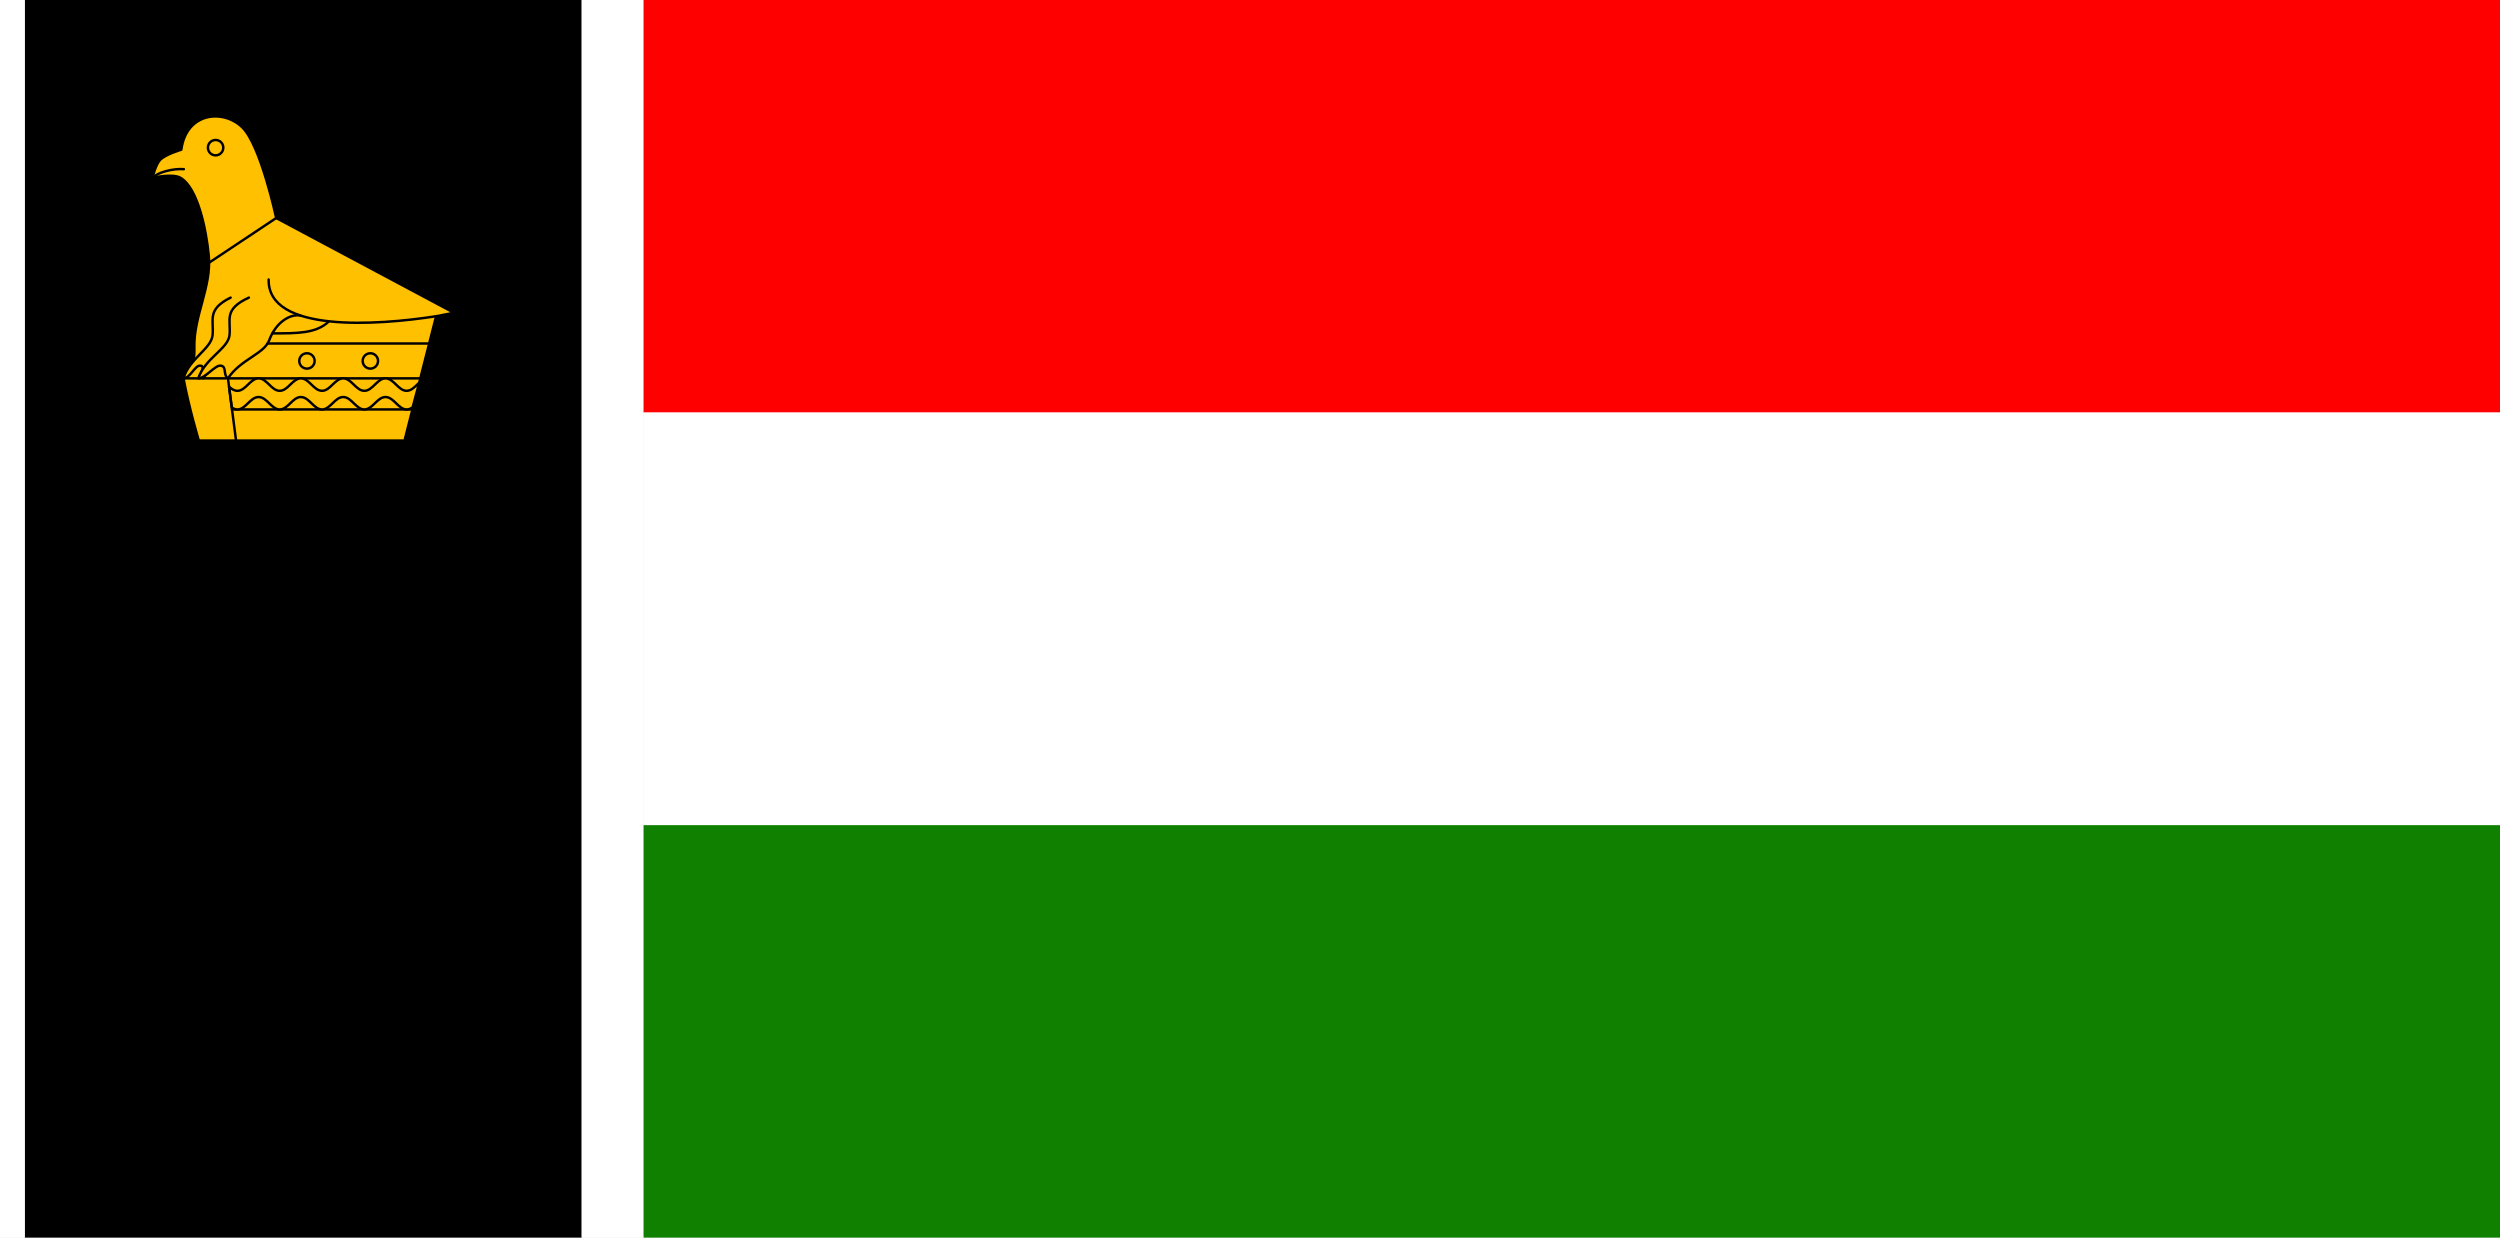
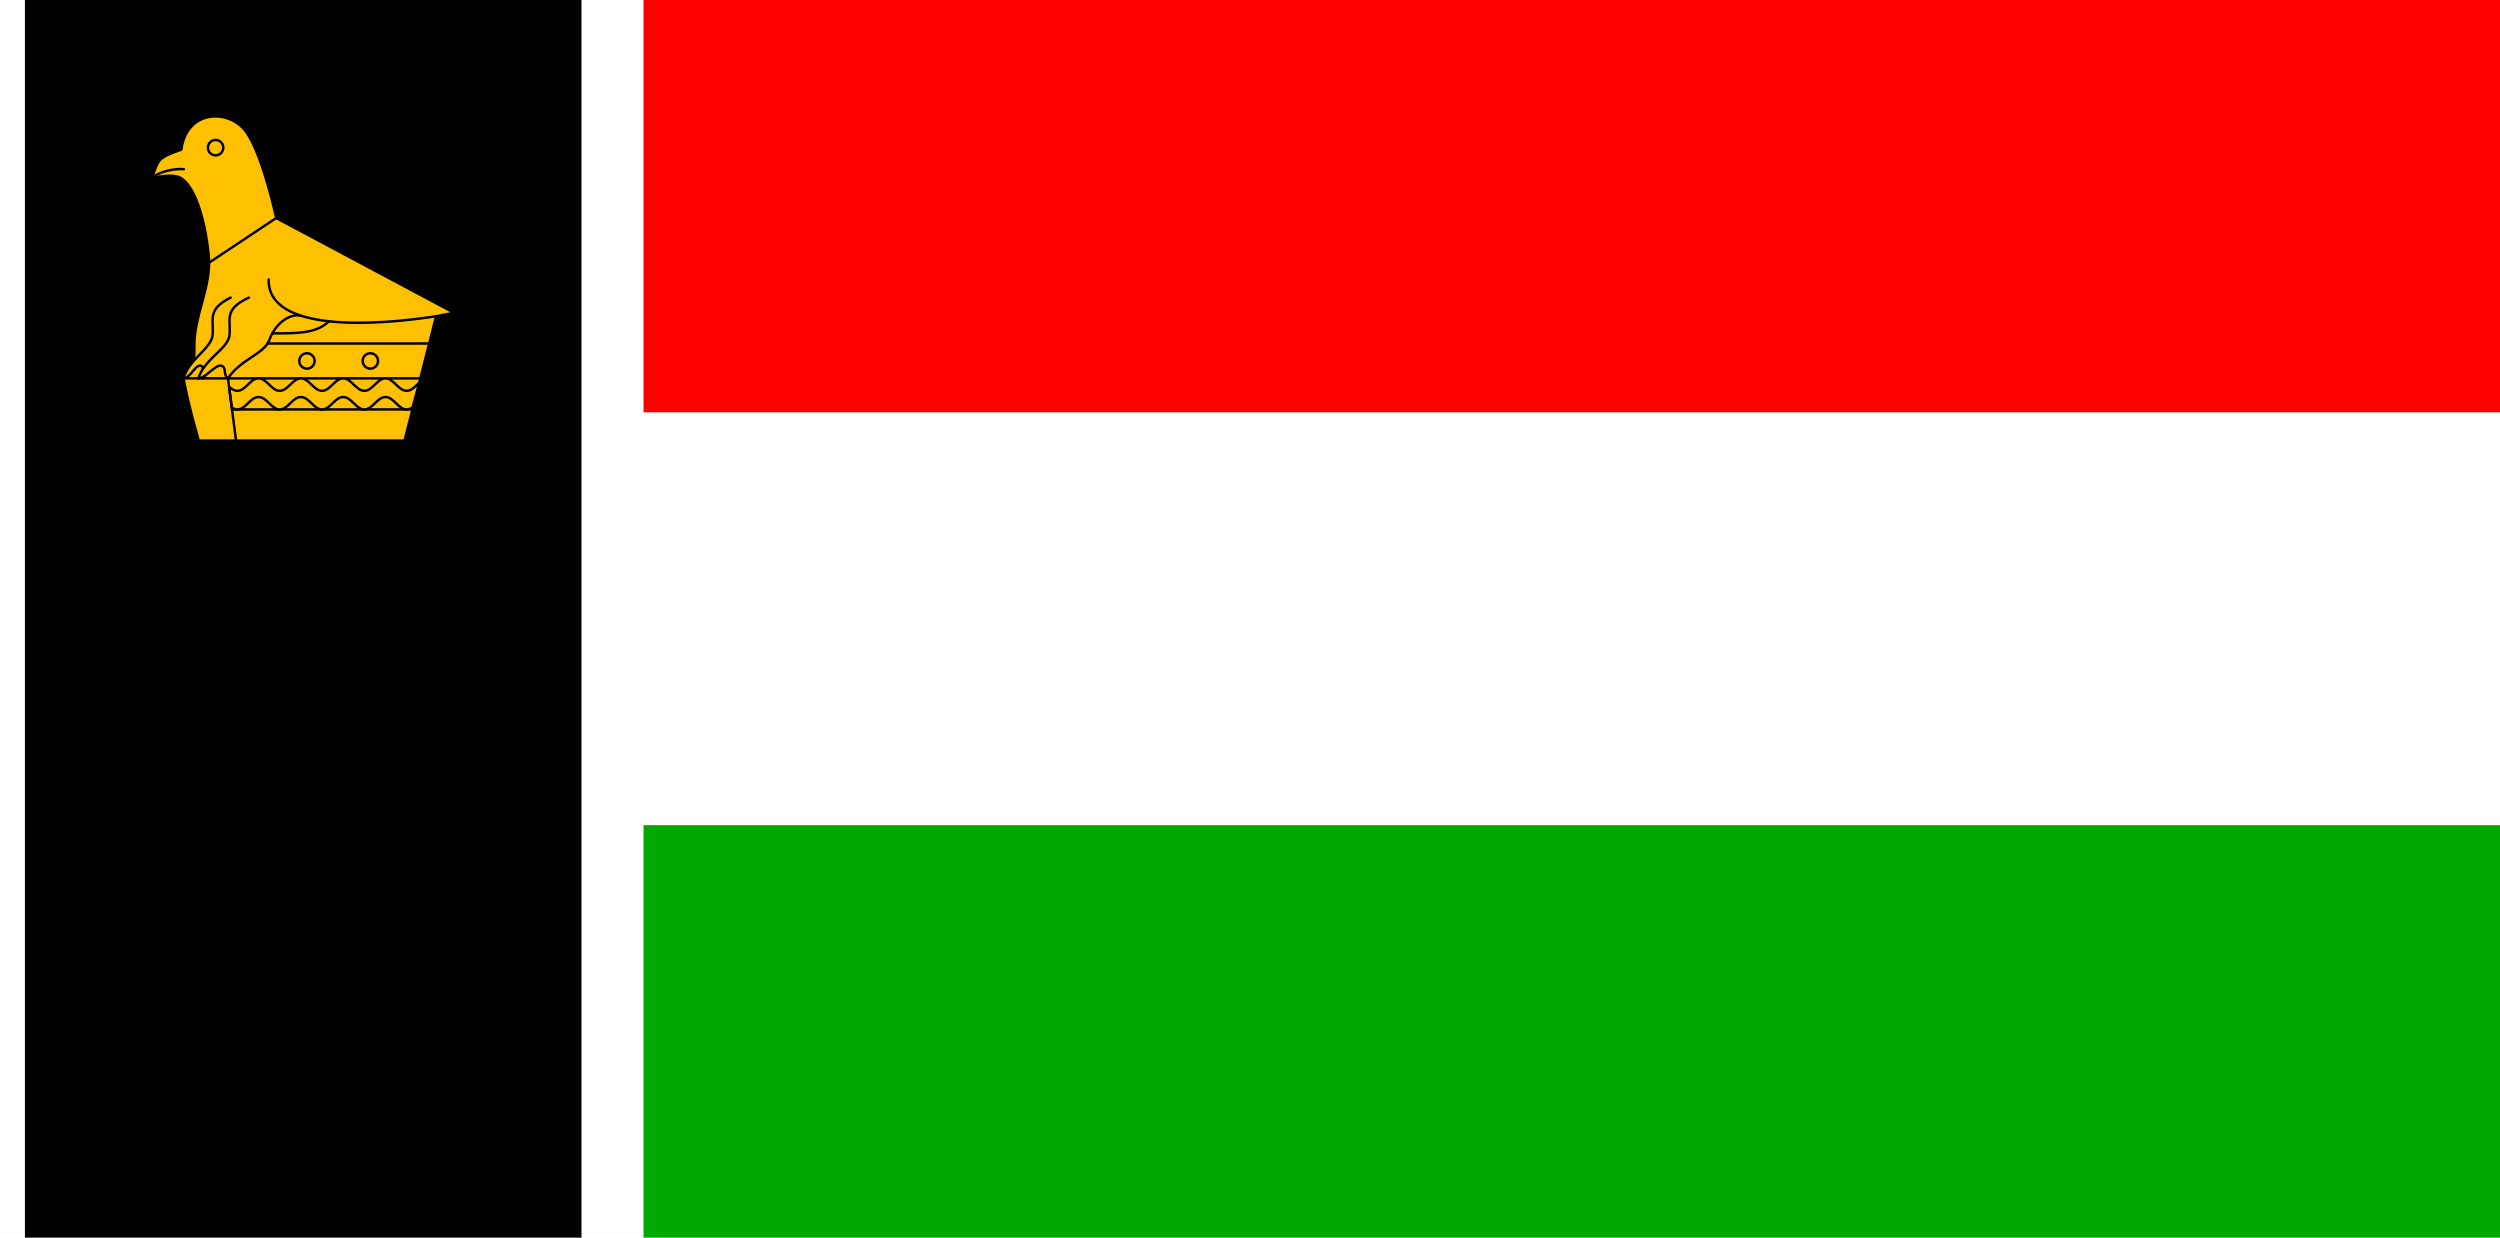
<svg xmlns="http://www.w3.org/2000/svg" width="3636" height="1800" viewBox="0 0 962.025 476.25" version="1.1" id="svg8">
  <defs id="defs2" />
  <g id="layer1" transform="translate(-6.72798,-418.3304)">
    <path style="fill:#000000;fill-opacity:1;stroke:none;stroke-width:0.354px;stroke-linecap:butt;stroke-linejoin:miter;stroke-opacity:1" d="m 230.565,894.58 -214.312,2e-5 v -476.25 h 214.312 z" id="path4" />
    <path style="fill:#ffffff;fill-opacity:1;stroke:none;stroke-width:0.118px;stroke-linecap:butt;stroke-linejoin:miter;stroke-opacity:1" d="m 254.378,418.33 -23.812,-2e-5 v 476.25 h 23.812 z" id="path841" />
    <path style="fill:#ffffff;fill-opacity:1;stroke:none;stroke-width:0.512px;stroke-linecap:butt;stroke-linejoin:miter;stroke-opacity:1" d="M 16.253,418.33 H 6.728 v 476.25 H 16.253 Z" id="path1079" />
-     <path id="path884" d="M 254.378,894.58 H 968.753 V 735.83 H 254.378 Z" style="fill:#108000;fill-opacity:1;stroke:none;stroke-width:0.809px;stroke-linecap:butt;stroke-linejoin:miter;stroke-opacity:1" />
+     <path id="path884" d="M 254.378,894.58 H 968.753 V 735.83 H 254.378 Z" style="fill:#00a800;fill-opacity:1;stroke:none;stroke-width:0.809px;stroke-linecap:butt;stroke-linejoin:miter;stroke-opacity:1" />
    <path style="fill:#ff0000;fill-opacity:1;stroke:none;stroke-width:0.809px;stroke-linecap:butt;stroke-linejoin:miter;stroke-opacity:1" d="M 254.378,577.08 H 968.753 V 418.33 H 254.378 Z" id="path817" />
    <g id="g866" style="fill:#ffc000;fill-opacity:1;stroke:#000000;stroke-width:1.239;stroke-linecap:round;stroke-linejoin:round;stroke-miterlimit:4;stroke-dasharray:none;stroke-opacity:1" transform="matrix(0.7684644,0,0,0.7684644,218.7583,41.79992)">
      <path id="path826" d="m -154.616,553.72 c -9.655,-9.295 -28.017,-7.44 -30.509,11.222 0,0 -7.941,2.298 -10.662,5.159 -2.23,2.346 -3.783,8.942 -3.783,8.942 0.713,-0.166 10.204,-2.311 14.101,0 8.429,4.998 12.788,25.25 14.101,39.017 1.466,15.367 -7.581,30.31 -7.223,45.743 0.102,4.391 -0.019,12.49 -5.45,15.626 2.82,14.97 7.674,31.149 7.674,31.149 h 103.018 l 15.821,-62.251 8.942,-1.72 -89.014,-47.462 c 0,0 -7.817,-36.566 -17.017,-45.424 z" style="fill:#ffc000;fill-opacity:1;stroke:#000000;stroke-width:1.239;stroke-linecap:round;stroke-linejoin:round;stroke-miterlimit:4;stroke-dasharray:none;stroke-opacity:1" />
      <path id="path830" d="M -65.437,679.452 H -184.007" style="fill:#ffc000;fill-opacity:1;stroke:#000000;stroke-width:1.239;stroke-linecap:round;stroke-linejoin:round;stroke-miterlimit:4;stroke-dasharray:none;stroke-opacity:1" />
      <path style="fill:#ffc000;fill-opacity:1;stroke:#000000;stroke-width:1.239;stroke-linecap:round;stroke-linejoin:round;stroke-miterlimit:4;stroke-dasharray:none;stroke-opacity:1" d="m -69.392,695.015 -90.343,10e-6" id="path832" />
      <path id="path834" d="m -146.431,679.452 c -4.152,0 -6.44,6.225 -10.592,6.225 -1.605,0 -2.93,-0.932 -4.193,-2.073 l 1.353,10.426 c 0.868,0.59 1.795,0.985 2.84,0.985 4.152,0 6.44,-6.225 10.592,-6.225 4.152,0 6.44,6.225 10.592,6.225 4.152,0 6.44,-6.225 10.593,-6.225 4.152,0 6.44,6.225 10.592,6.225 4.152,0 6.44,-6.225 10.592,-6.225 4.152,0 6.44,6.225 10.593,6.225 4.152,0 6.44,-6.225 10.592,-6.225 4.152,0 6.44,6.225 10.592,6.225 1.113,0 2.091,-0.449 3.008,-1.104 l 3.29,-12.294 c -1.966,1.798 -3.794,4.06 -6.298,4.06 -4.152,0 -6.44,-6.225 -10.592,-6.225 -4.152,0 -6.44,6.225 -10.592,6.225 -4.152,0 -6.44,-6.225 -10.593,-6.225 -4.152,0 -6.44,6.225 -10.592,6.225 -4.152,0 -6.44,-6.225 -10.592,-6.225 -4.152,0 -6.44,6.225 -10.593,6.225 -4.152,0 -6.44,-6.225 -10.592,-6.225 z" style="fill:#ffc000;fill-opacity:1;stroke:#000000;stroke-width:1.239;stroke-linecap:round;stroke-linejoin:round;stroke-miterlimit:4;stroke-dasharray:none;stroke-opacity:1" />
      <path style="fill:#ffc000;fill-opacity:1;stroke:#000000;stroke-width:1.239;stroke-linecap:round;stroke-linejoin:round;stroke-miterlimit:4;stroke-dasharray:none;stroke-opacity:1" d="m -161.755,679.452 4.039,31.126" id="path855" />
      <path id="path858" d="m -171.207,621.513 33.608,-22.369" style="fill:#ffc000;fill-opacity:1;stroke:#000000;stroke-width:1.239;stroke-linecap:round;stroke-linejoin:round;stroke-miterlimit:4;stroke-dasharray:none;stroke-opacity:1" />
      <path id="path1" style="fill:none;stroke-width:1.239;stroke-linecap:round;stroke-linejoin:round;stroke-dasharray:none" d="m -164.1,563.918 a 3.851,3.851 0 0 1 -3.851,3.851 3.851,3.851 0 0 1 -3.851,-3.851 3.851,3.851 0 0 1 3.851,-3.851 3.851,3.851 0 0 1 3.851,3.851 z" />
      <path id="path2" d="m -199.57,579.043 c 2.503,-2.807 10.607,-4.822 15.715,-4.35" style="fill:none;fill-opacity:1;stroke:#000000;stroke-width:1.239;stroke-linecap:round;stroke-linejoin:round;stroke-miterlimit:4;stroke-dasharray:none;stroke-opacity:1" />
      <path id="path10" d="m -140.25,647.99 c -4.44,-0.915 -11.292,2.786 -14.647,12.431 -2.37,6.812 -13.439,9.53 -19.239,19.031 -2.492,-1.887 1.595,-6.065 -1.496,-6.383 -2.636,-0.271 -5.182,6.422 -8.433,6.383 3.109,-10.164 13.991,-14.749 14.615,-21.761 0.678,-7.618 -2.984,-12.766 9.024,-18.689" style="fill:#ffc000;fill-opacity:1;stroke:#000000;stroke-width:1.239;stroke-linecap:round;stroke-linejoin:round;stroke-miterlimit:4;stroke-dasharray:none;stroke-opacity:1" />
      <path id="path5" d="m -125.436,647.99 c -4.759,-0.915 -12.102,2.786 -15.699,12.431 -2.54,6.812 -14.404,9.53 -20.62,19.031 -2.671,-1.887 -0.408,-6.065 -3.72,-6.383 -2.825,-0.271 -7.671,6.422 -11.155,6.383 3.332,-10.164 14.996,-14.749 15.664,-21.761 0.727,-7.618 -3.199,-12.766 9.672,-18.689" style="fill:#ffc000;fill-opacity:1;stroke:#000000;stroke-width:1.239;stroke-linecap:round;stroke-linejoin:round;stroke-miterlimit:4;stroke-dasharray:none;stroke-opacity:1" />
      <path id="path3" d="m -141.39,629.937 c -0.532,26.8 54.311,23.02 83.863,18.389" style="fill:none;fill-opacity:1;stroke:#000000;stroke-width:1.239;stroke-linecap:round;stroke-linejoin:round;stroke-miterlimit:4;stroke-dasharray:none;stroke-opacity:1" />
      <path id="path6" d="M -60.999,661.989 H -141.92" style="fill:#ffc000;fill-opacity:1;stroke:#000000;stroke-width:1.239;stroke-linecap:round;stroke-linejoin:round;stroke-miterlimit:4;stroke-dasharray:none;stroke-opacity:1" />
      <path id="path1-9" style="fill:none;fill-opacity:1;stroke:#000000;stroke-width:1.239;stroke-linecap:round;stroke-linejoin:round;stroke-miterlimit:4;stroke-dasharray:none;stroke-opacity:1" d="m -118.359,670.721 a 3.851,3.851 0 0 1 -3.851,3.851 3.851,3.851 0 0 1 -3.851,-3.851 3.851,3.851 0 0 1 3.851,-3.851 3.851,3.851 0 0 1 3.851,3.851 z" />
      <path id="path7" d="m -111.217,650.866 c -6.207,6.207 -16.217,6.042 -28.312,6.042" style="fill:none;fill-opacity:1;stroke:#000000;stroke-width:1.239;stroke-linecap:round;stroke-linejoin:round;stroke-miterlimit:4;stroke-dasharray:none;stroke-opacity:1" />
      <path id="path8" style="fill:none;fill-opacity:1;stroke:#000000;stroke-width:1.239;stroke-linecap:round;stroke-linejoin:round;stroke-miterlimit:4;stroke-dasharray:none;stroke-opacity:1" d="m -86.609,670.721 a 3.851,3.851 0 0 1 -3.851,3.851 3.851,3.851 0 0 1 -3.851,-3.851 3.851,3.851 0 0 1 3.851,-3.851 3.851,3.851 0 0 1 3.851,3.851 z" />
    </g>
    <path style="fill:#ffffff;fill-opacity:1;stroke:none;stroke-width:0.809px;stroke-linecap:butt;stroke-linejoin:miter;stroke-opacity:1" d="m 254.378,577.08 h 714.375 v 158.75 H 254.378 Z" id="path11" />
  </g>
</svg>
